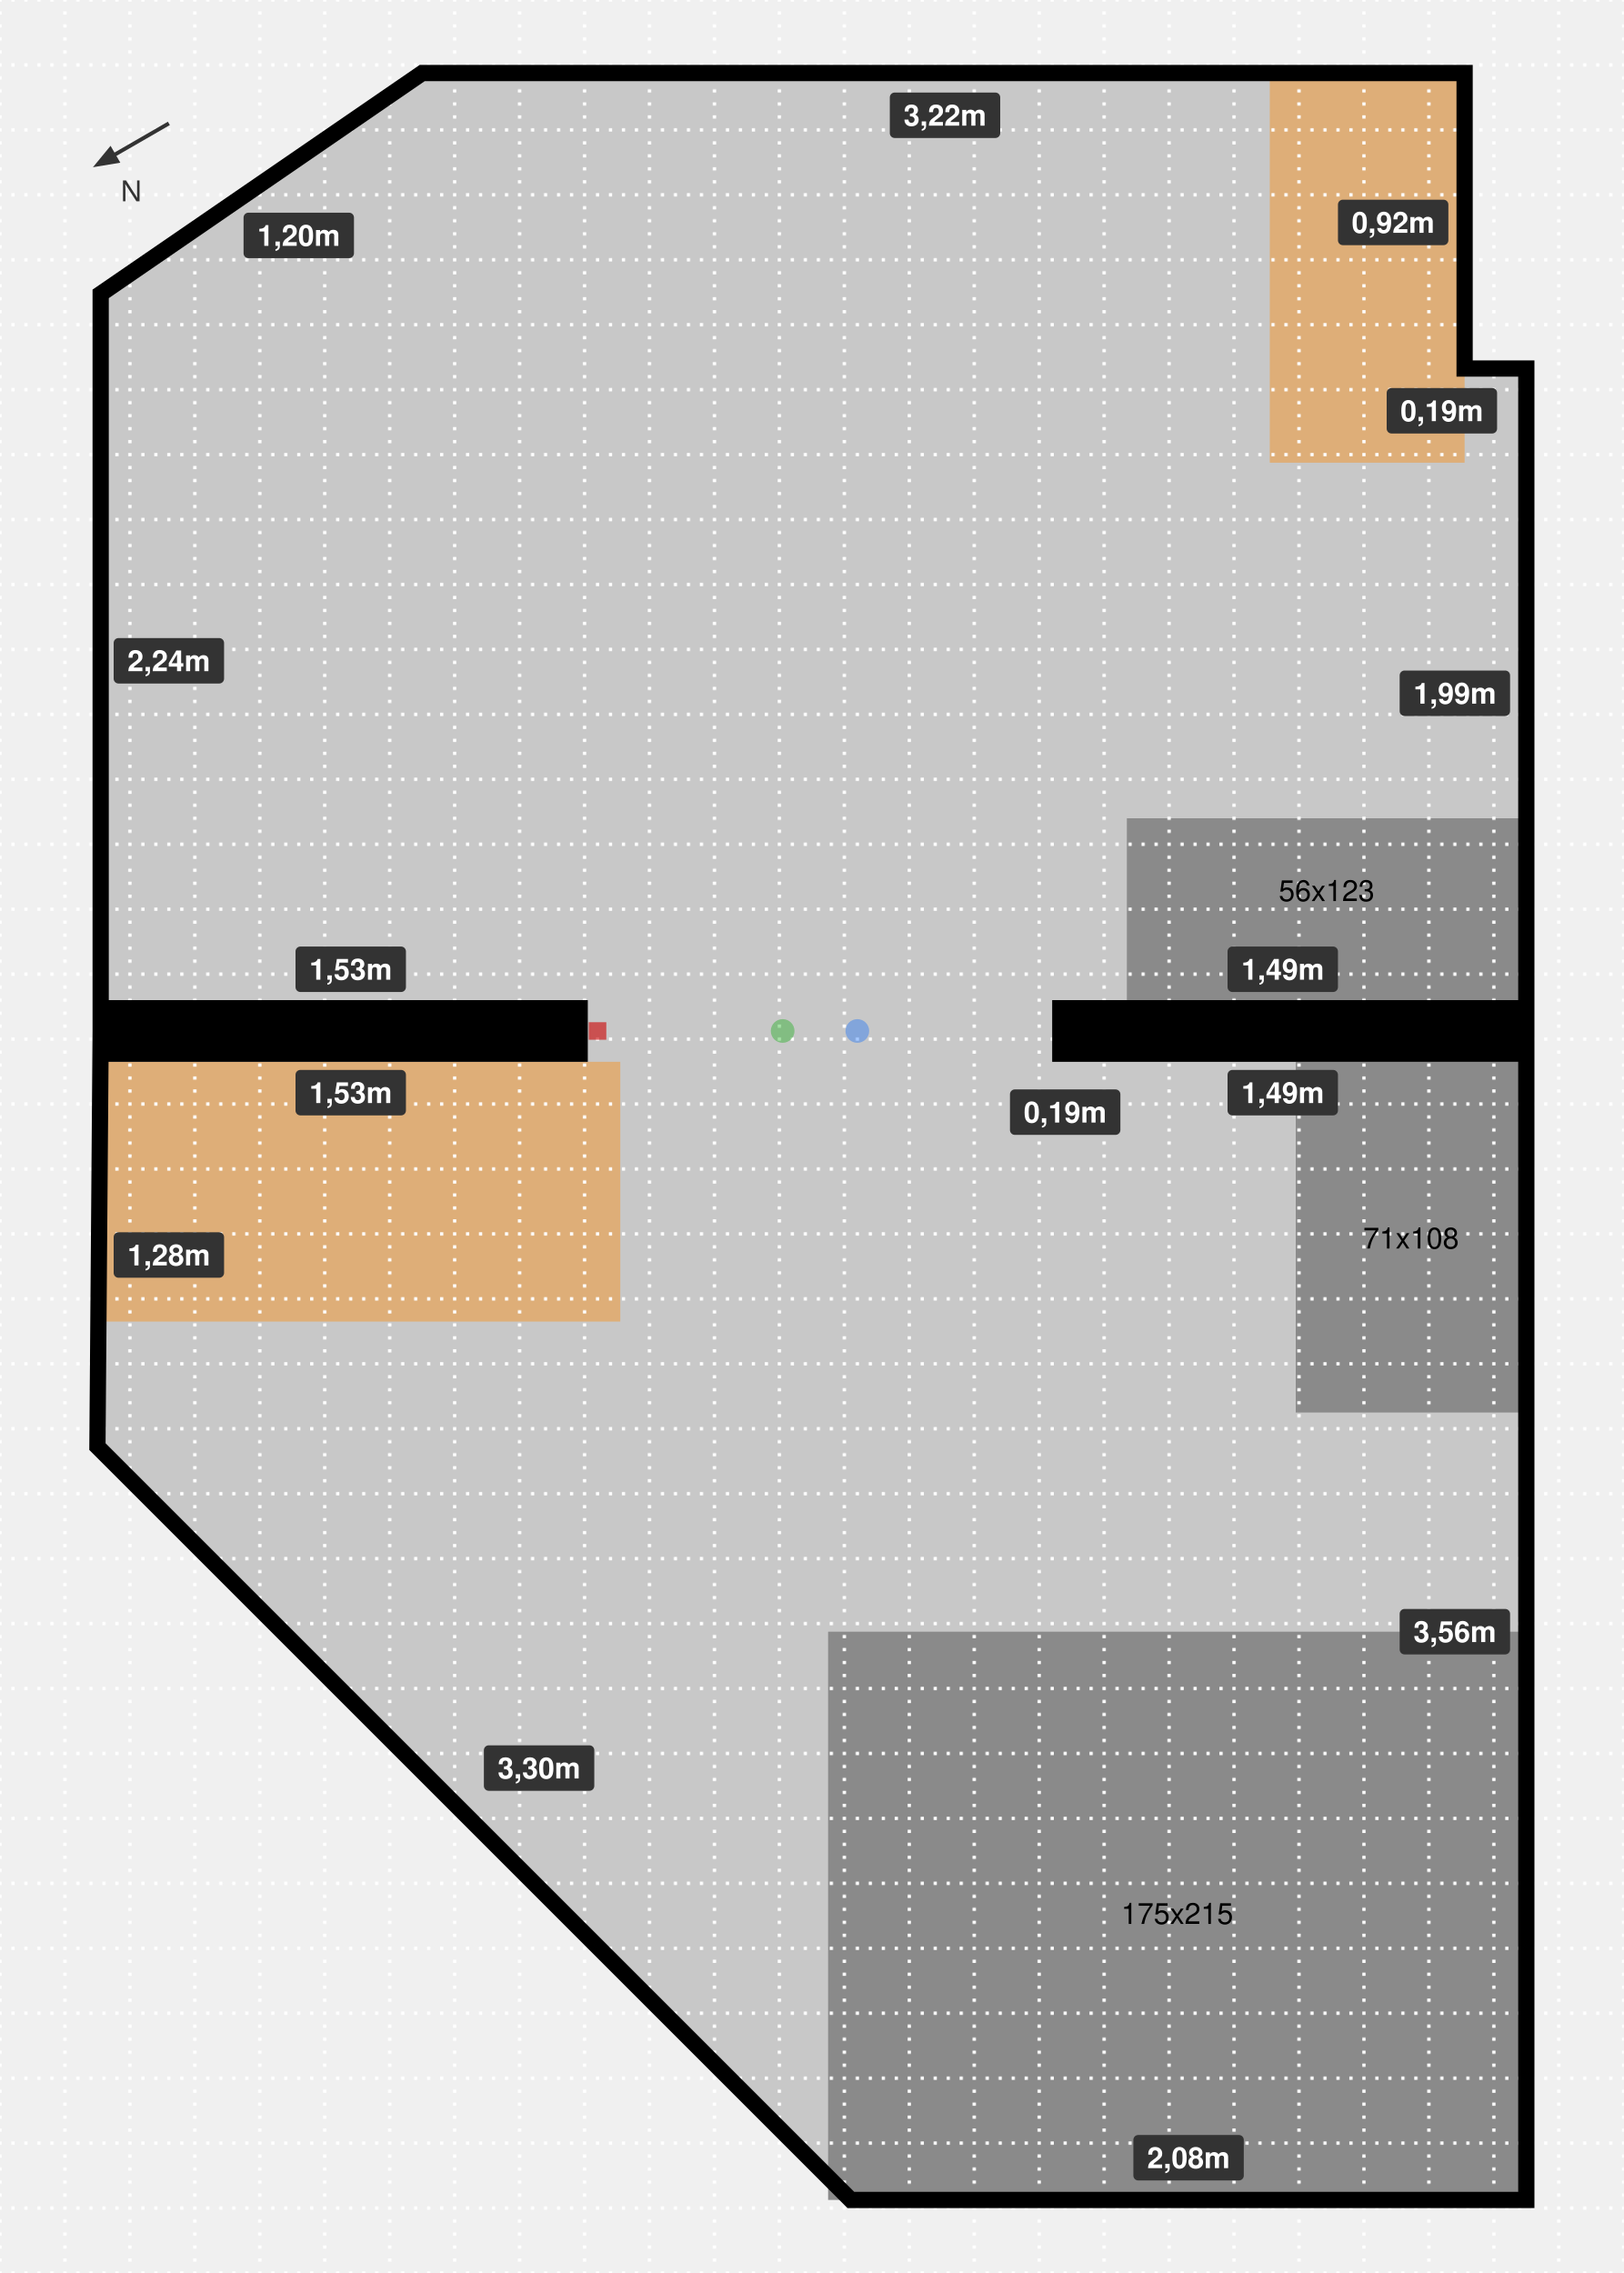
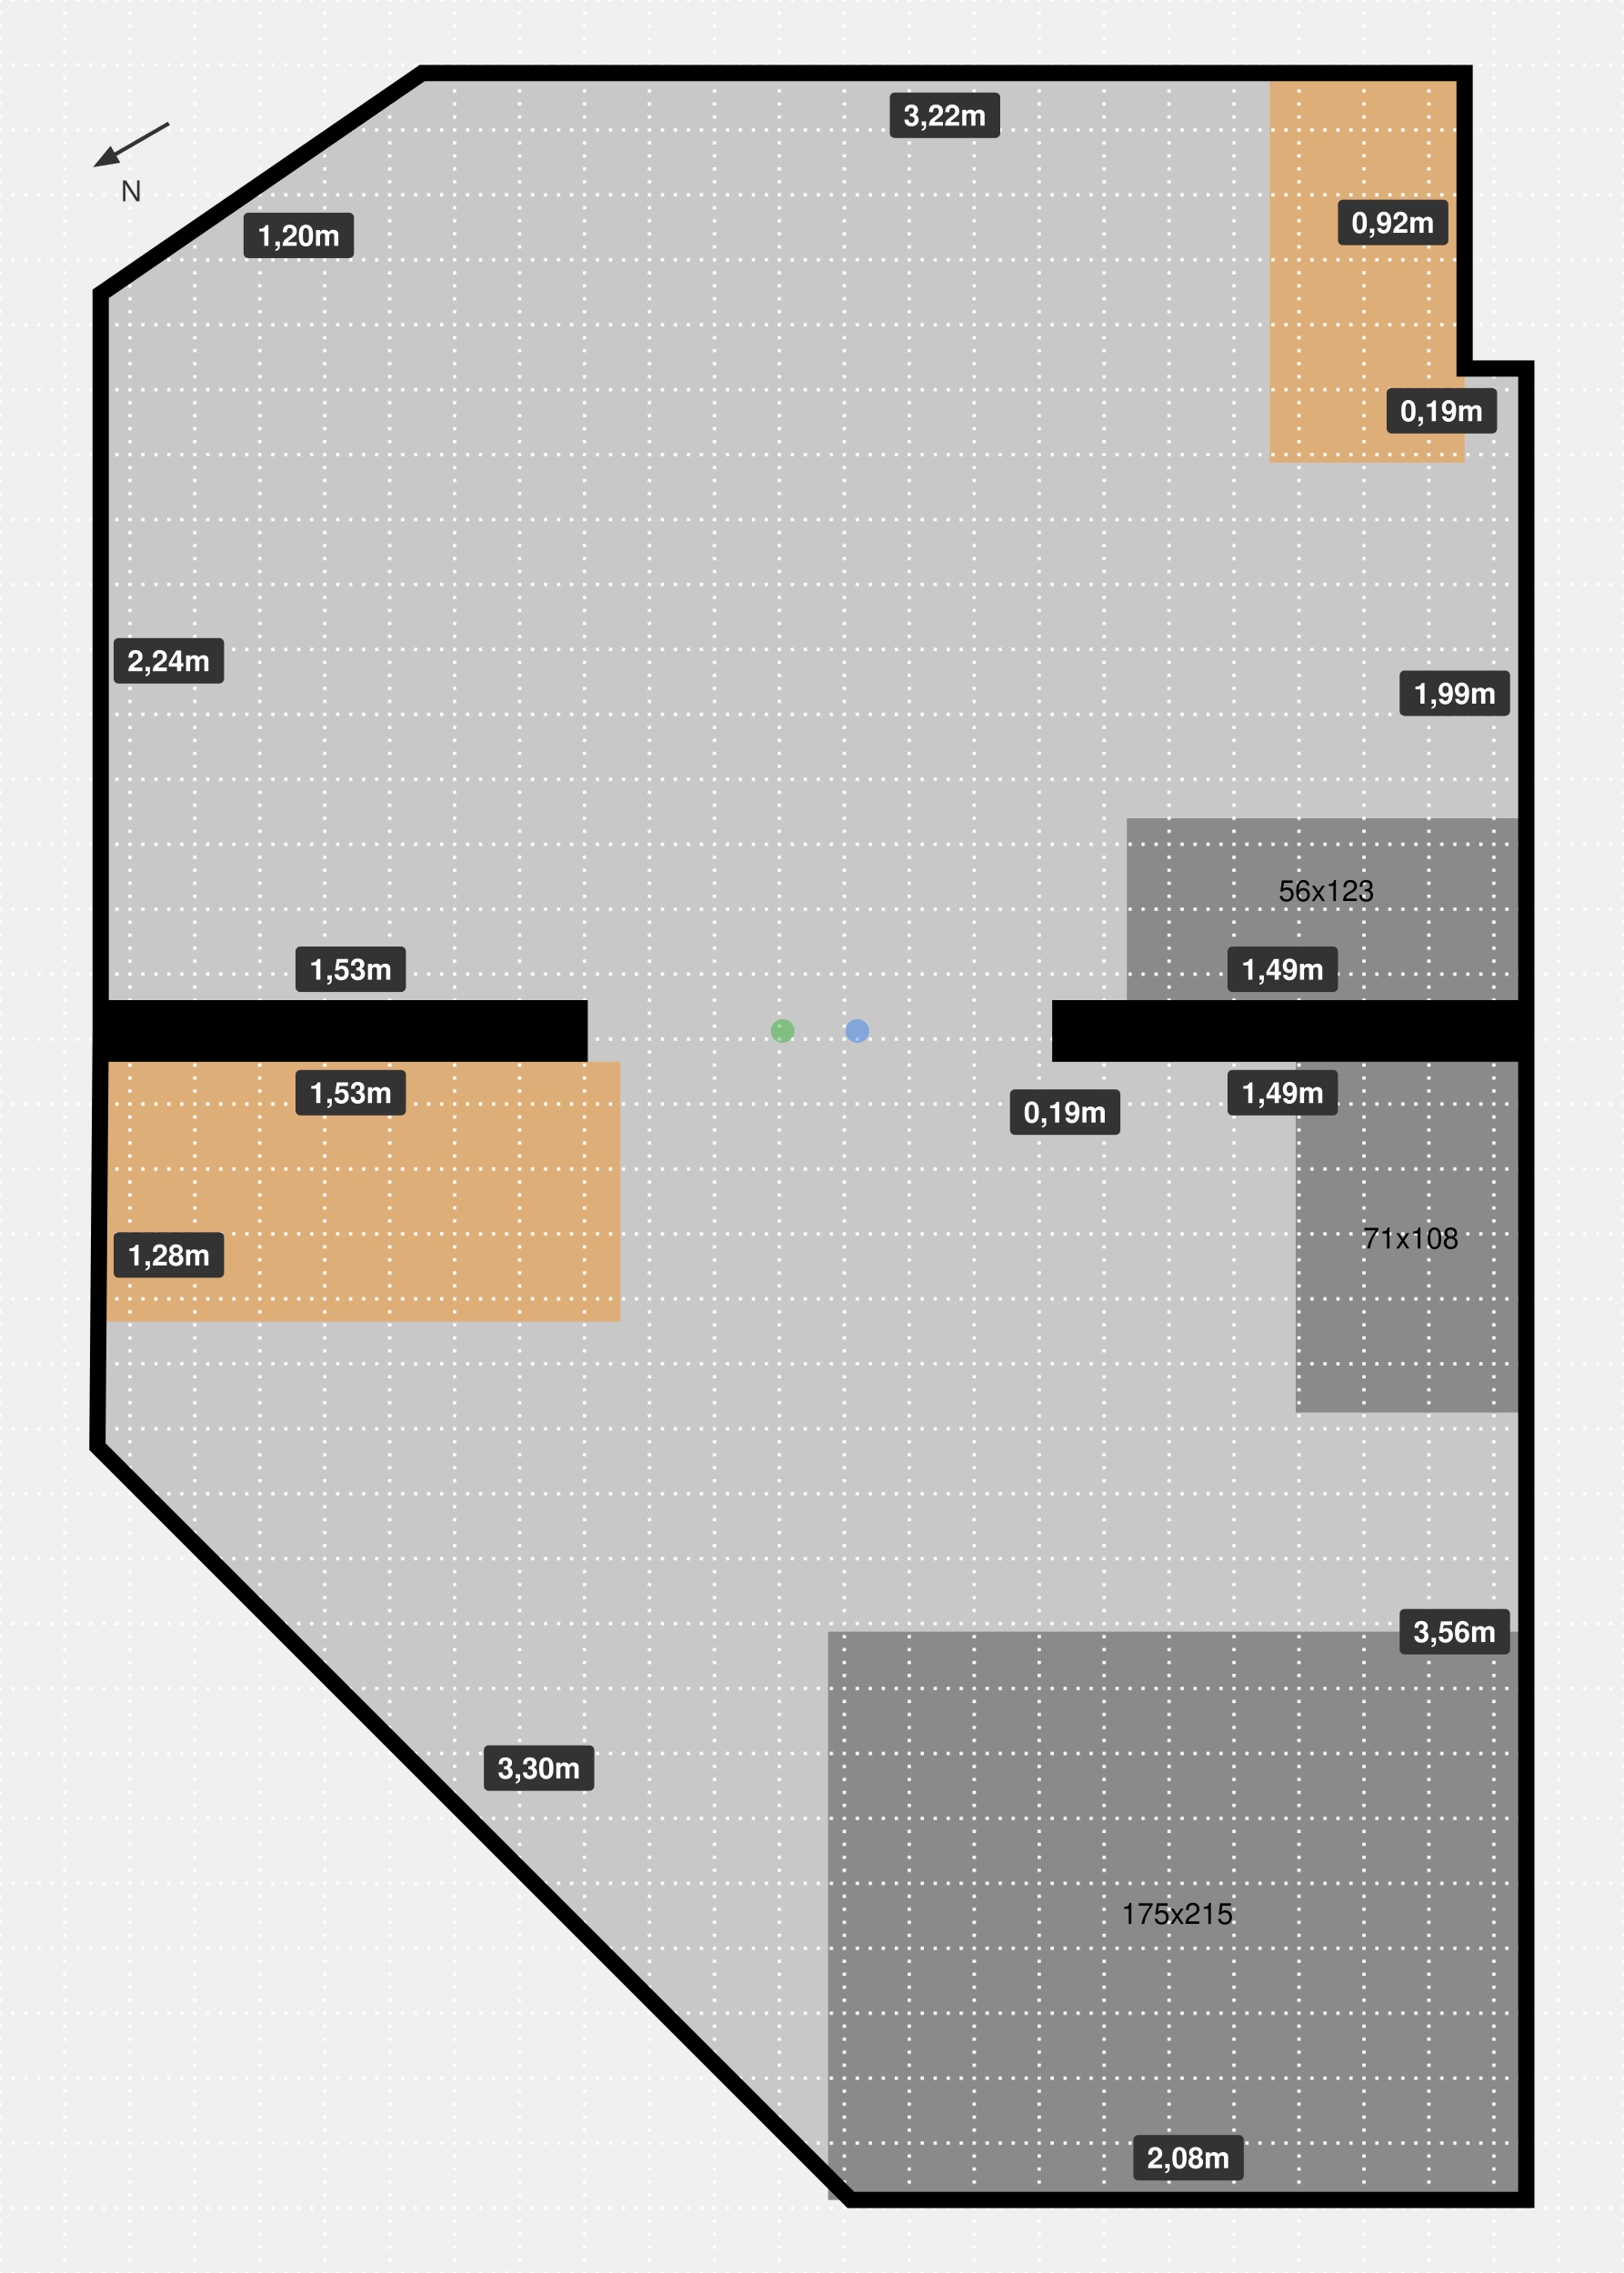
<svg xmlns="http://www.w3.org/2000/svg" viewBox="0 0 500 700" width="1000" height="1400">
  <defs>
    <path id="outer-wall" d="       M 0,423       L 1,295       L 1,68       L 100,0       L 421,0       L 421,91       L 440,91       L 440,655       L 232,655       Z" />
    <pattern id="tile" width="20" height="20" patternUnits="userSpaceOnUse">
      <path fill="none" stroke="#fff" stroke-width="1" stroke-dasharray="1 3" stroke-dashoffset="0.5" d="M 0,0 H 20 M 0,20 H 20 M 0,0 V 20 M 20,0 V 20" />
    </pattern>
  </defs>
  <g transform="translate(30,22.5)">
    <use href="#outer-wall" fill="#c8c8c8" />
    <g id="furniture" fill="#8a8a8a">
      <rect id="furniture-1" x="317" y="229.5" width="123" height="56" />
      <rect id="furniture-2" x="369" y="304.5" width="71" height="108" />
      <rect id="furniture-3" x="225" y="480" width="215" height="175" />
    </g>
    <g id="danger" fill="#f80" fill-opacity="0.4">
      <rect id="danger-1" x="361" y="0" width="60" height="120" />
      <rect id="danger-2" x="1" y="304.5" width="160" height="80" />
    </g>
  </g>
  <rect id="grid" width="500" height="700" fill="url(#tile)" />
  <g transform="translate(30,22.5)">
    <use href="#outer-wall" fill="none" stroke="#000" stroke-width="5" stroke-linejoin="miter" />
    <line id="partition-left" stroke="#000" stroke-width="19" x1="1" y1="295" x2="151" y2="295" />
    <line id="partition-right" stroke="#000" stroke-width="19" x1="294" y1="295" x2="440" y2="295" />
    <g font-family="Helvetica, Arial, sans-serif" font-size="9" text-anchor="middle" fill="#000">
      <text x="378.5" y="255">56x123</text>
      <text x="404.5" y="362">71x108</text>
      <text x="332.5" y="570">175x215</text>
    </g>
    <circle id="start-green" fill="#0a0" fill-opacity="0.35" cx="211" cy="295" r="3.65" />
    <circle id="start-blue" fill="#06f" fill-opacity="0.35" cx="234" cy="295" r="3.65" />
-     <rect id="beacon" fill="#c00" fill-opacity="0.6" x="151.3" y="292.3" width="5.4" height="5.4" />
  </g>
  <g id="north" stroke="#333" fill="#333" transform="translate(52,38) rotate(240)">
    <line x1="0" y1="0" x2="0" y2="-22" stroke-width="1.2" />
    <polygon points="0,-27 -3,-19 3,-19" stroke="none" />
  </g>
  <text x="37" y="62" font-family="sans-serif" font-size="9" fill="#333">N</text>
  <g transform="translate(30,22.5)">
    <g id="labels" font-family="Helvetica, Arial, sans-serif" font-size="9" font-weight="bold" text-anchor="middle">
      <g transform="translate(22,364)">
        <rect x="-17" y="-7" width="34" height="14" rx="1.5" fill="#333" />
        <text y="3.2" fill="#fff">1,28m</text>
      </g>
      <g transform="translate(22,181)">
        <rect x="-17" y="-7" width="34" height="14" rx="1.5" fill="#333" />
        <text y="3.2" fill="#fff">2,24m</text>
      </g>
      <g transform="translate(62,50)">
        <rect x="-17" y="-7" width="34" height="14" rx="1.5" fill="#333" />
        <text y="3.2" fill="#fff">1,20m</text>
      </g>
      <g transform="translate(136,522)">
        <rect x="-17" y="-7" width="34" height="14" rx="1.5" fill="#333" />
        <text y="3.2" fill="#fff">3,30m</text>
      </g>
      <g transform="translate(78,314)">
        <rect x="-17" y="-7" width="34" height="14" rx="1.5" fill="#333" />
        <text y="3.2" fill="#fff">1,53m</text>
      </g>
      <g transform="translate(78,276)">
        <rect x="-17" y="-7" width="34" height="14" rx="1.5" fill="#333" />
        <text y="3.2" fill="#fff">1,53m</text>
      </g>
      <g transform="translate(261,13)">
        <rect x="-17" y="-7" width="34" height="14" rx="1.5" fill="#333" />
        <text y="3.2" fill="#fff">3,22m</text>
      </g>
      <g transform="translate(298,320)">
        <rect x="-17" y="-7" width="34" height="14" rx="1.5" fill="#333" />
        <text y="3.2" fill="#fff">0,19m</text>
      </g>
      <g transform="translate(336,642)">
        <rect x="-17" y="-7" width="34" height="14" rx="1.5" fill="#333" />
        <text y="3.2" fill="#fff">2,08m</text>
      </g>
      <g transform="translate(365,314)">
        <rect x="-17" y="-7" width="34" height="14" rx="1.5" fill="#333" />
        <text y="3.2" fill="#fff">1,49m</text>
      </g>
      <g transform="translate(365,276)">
        <rect x="-17" y="-7" width="34" height="14" rx="1.5" fill="#333" />
        <text y="3.2" fill="#fff">1,49m</text>
      </g>
      <g transform="translate(418,480)">
        <rect x="-17" y="-7" width="34" height="14" rx="1.5" fill="#333" />
        <text y="3.2" fill="#fff">3,56m</text>
      </g>
      <g transform="translate(418,191)">
        <rect x="-17" y="-7" width="34" height="14" rx="1.5" fill="#333" />
        <text y="3.2" fill="#fff">1,99m</text>
      </g>
      <g transform="translate(414,104)">
        <rect x="-17" y="-7" width="34" height="14" rx="1.5" fill="#333" />
        <text y="3.2" fill="#fff">0,19m</text>
      </g>
      <g transform="translate(399,46)">
        <rect x="-17" y="-7" width="34" height="14" rx="1.5" fill="#333" />
        <text y="3.2" fill="#fff">0,92m</text>
      </g>
    </g>
  </g>
</svg>
